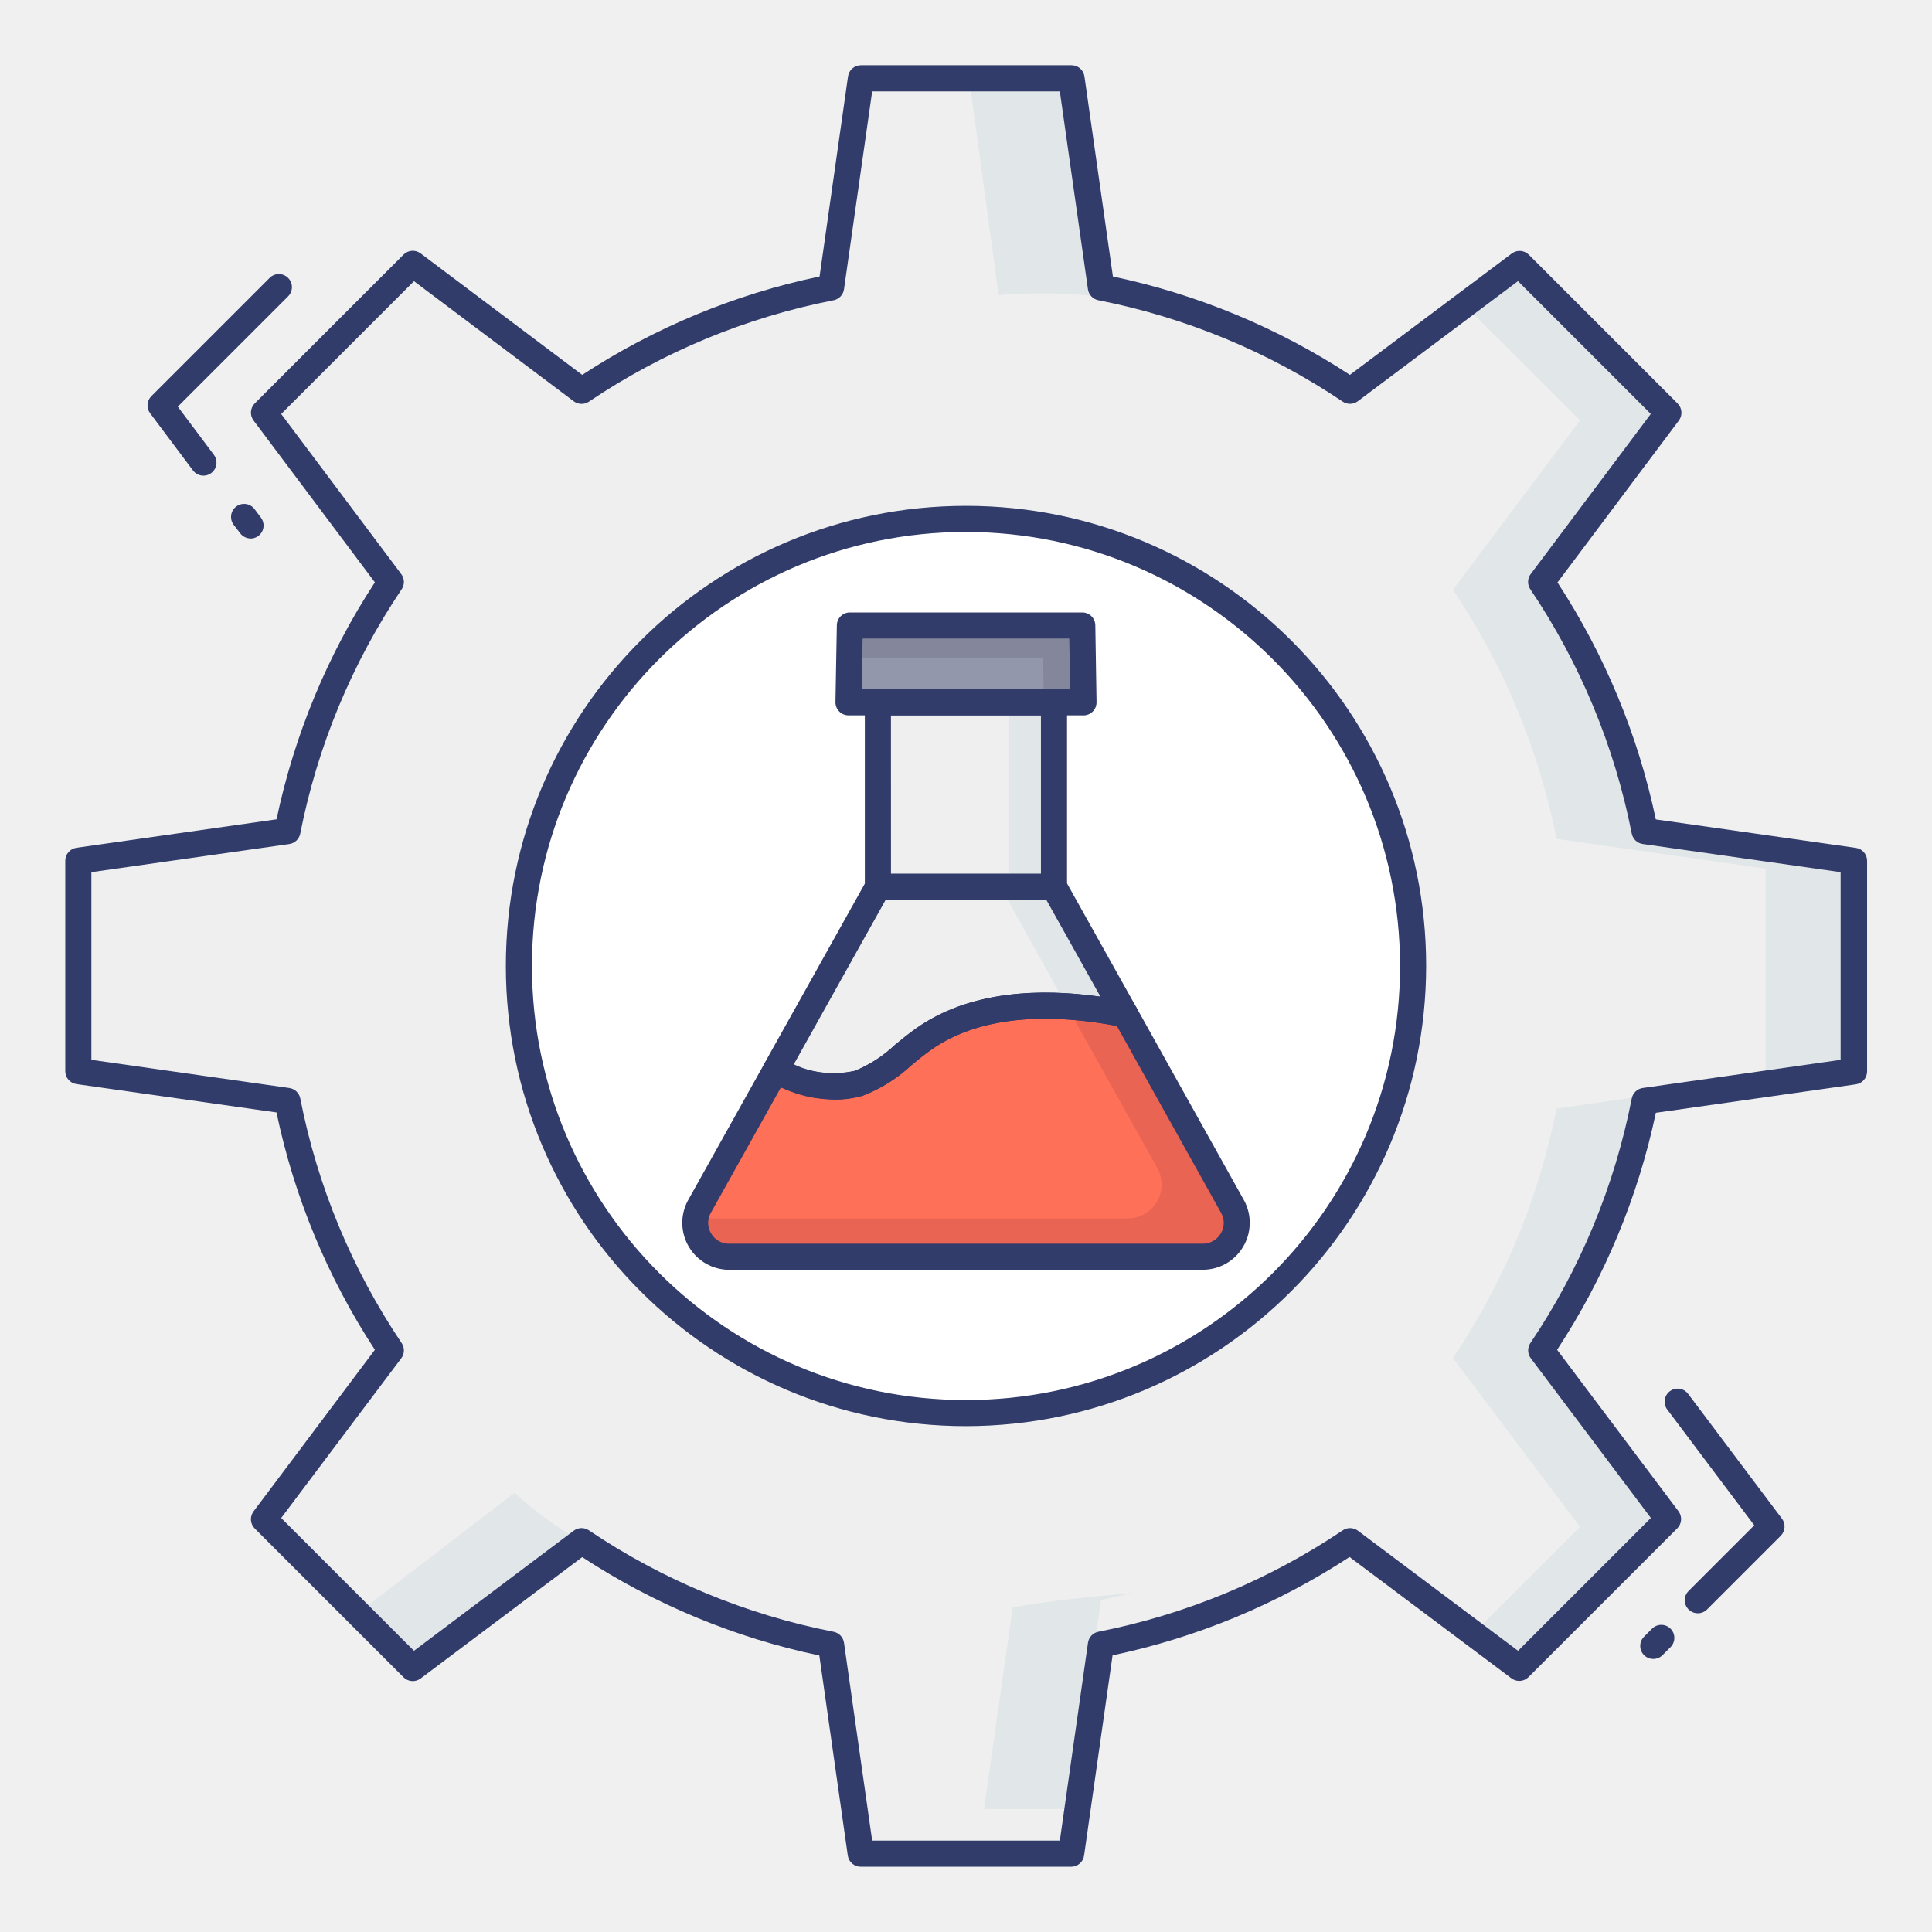
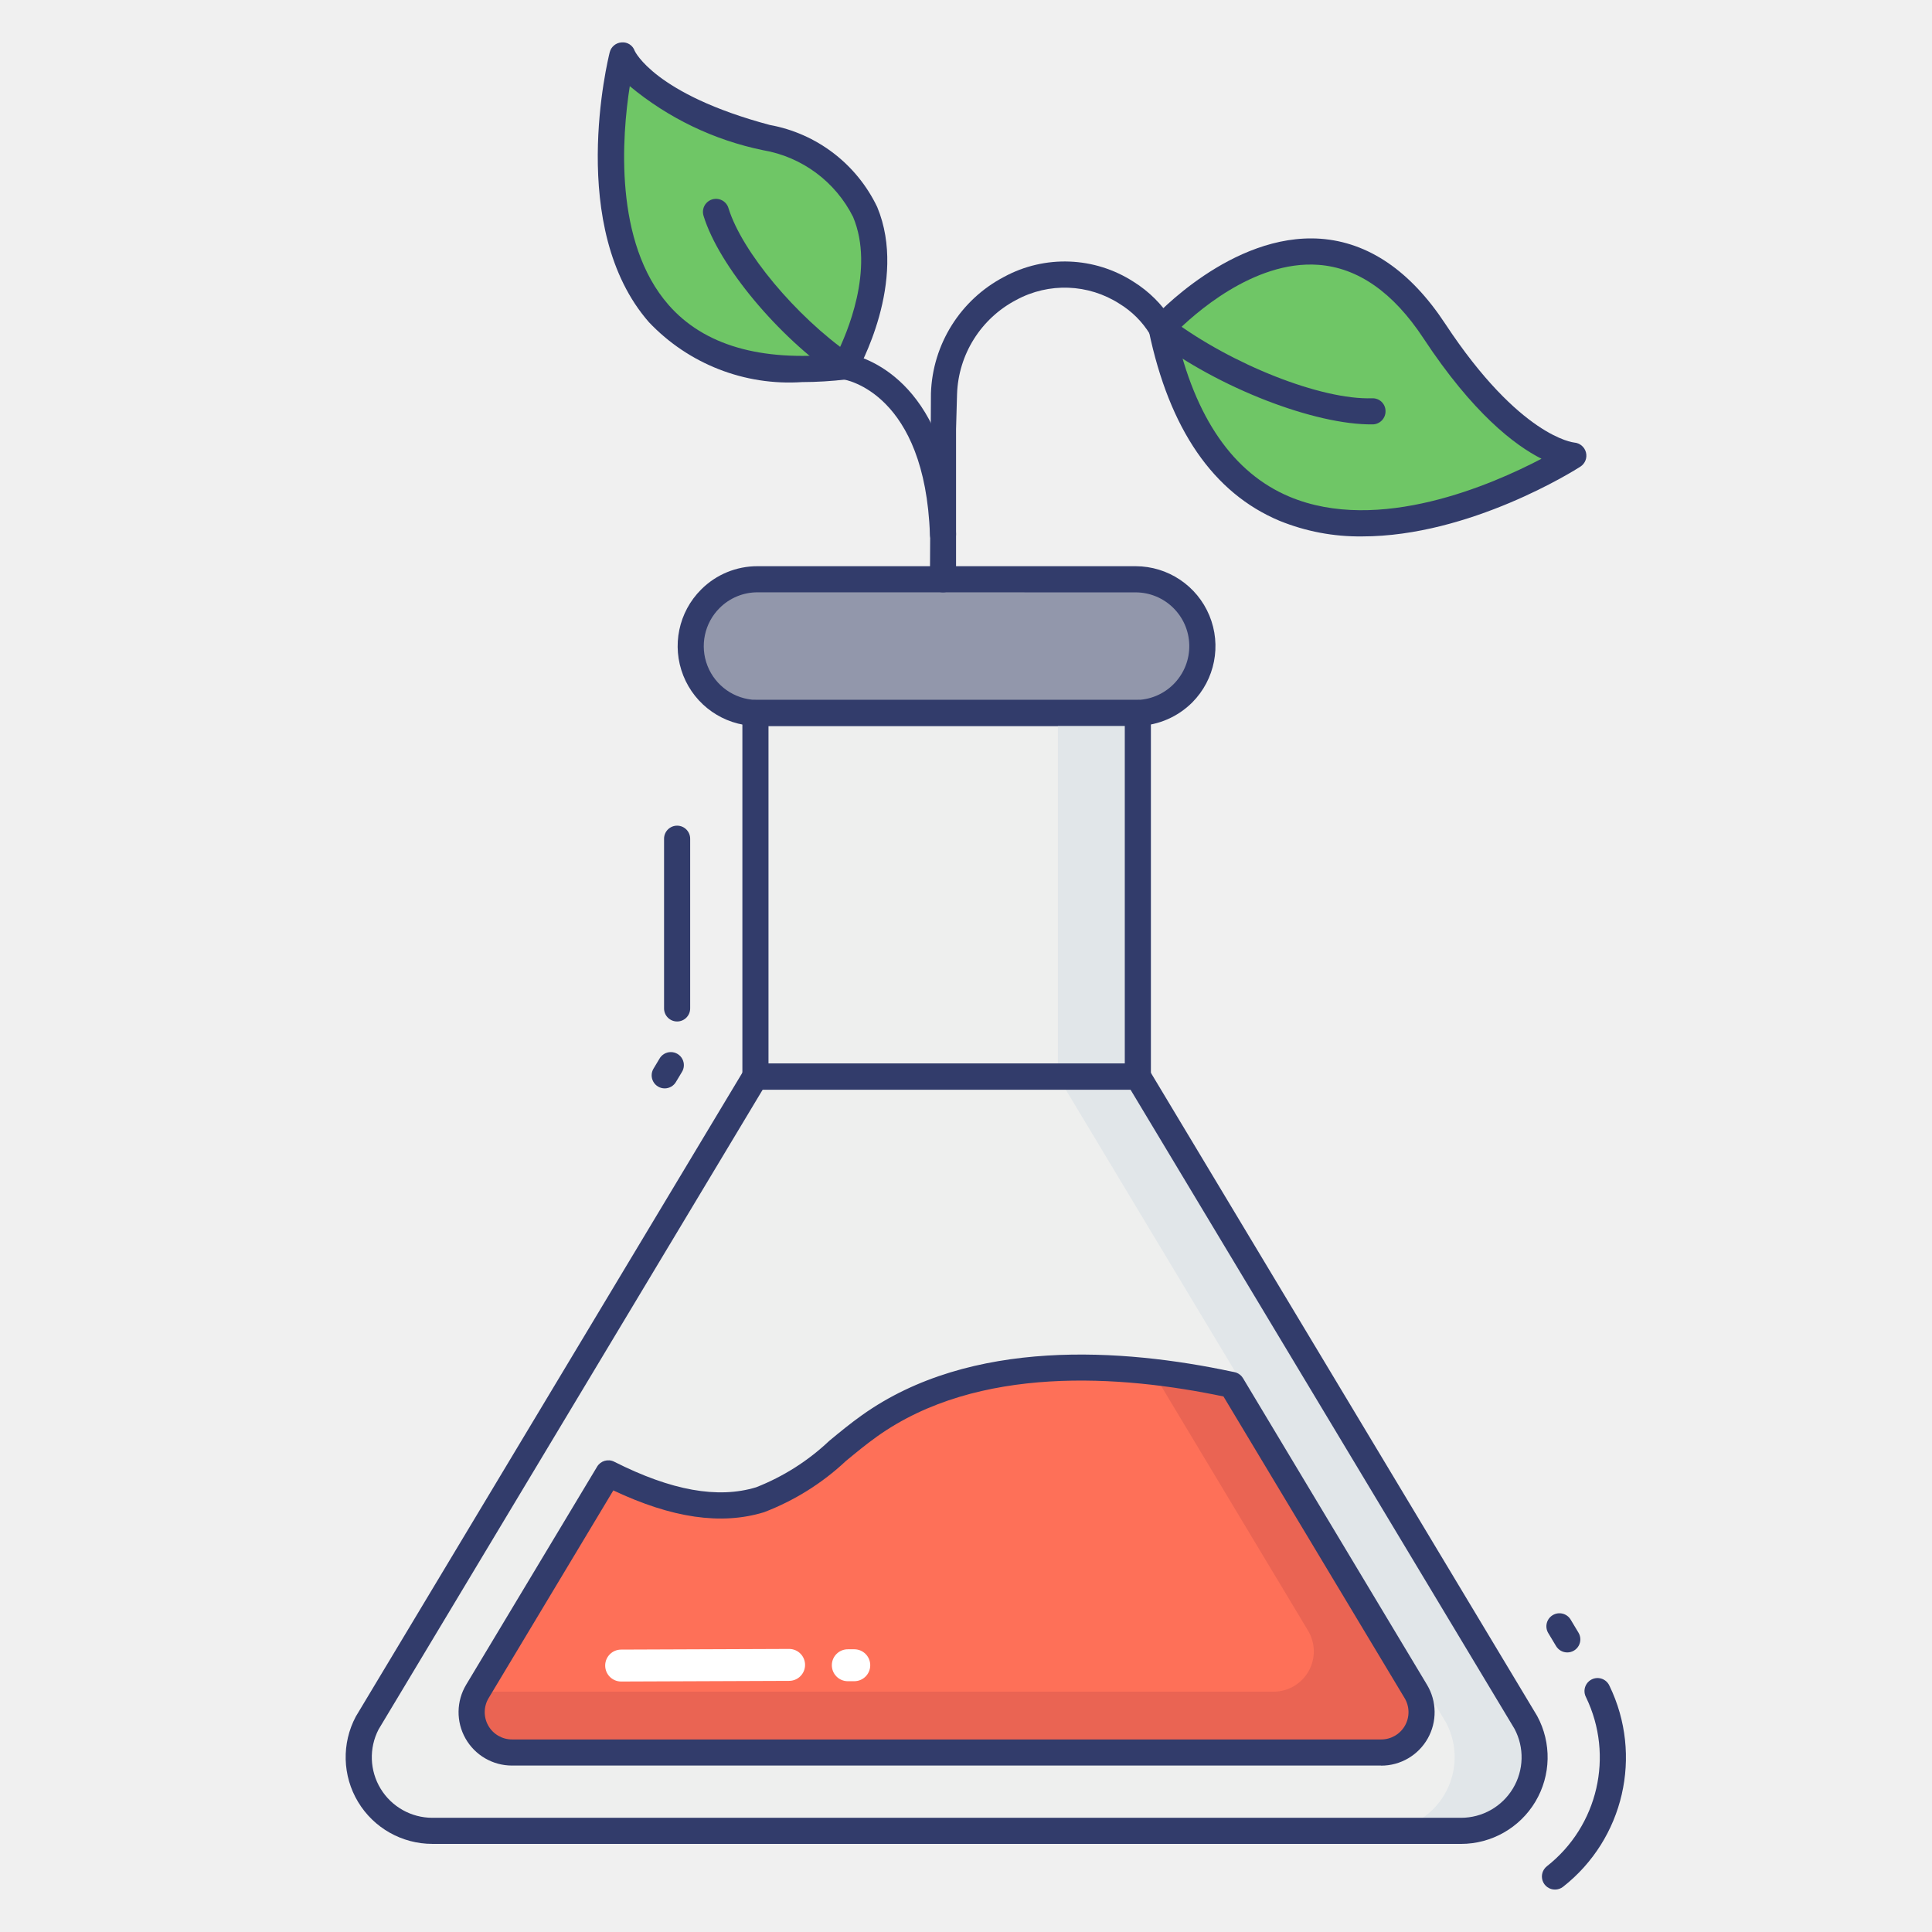
<svg xmlns="http://www.w3.org/2000/svg" id="color_line" height="512" viewBox="0 0 74 74" width="512" data-name="color line">
-   <path d="m62.989 42.168a26.146 26.146 0 0 1 -3.96 9.556l4.86 6.465-5.7 5.7-6.48-4.86a26.227 26.227 0 0 1 -9.541 3.96l-1.14 8.011h-8.056l-1.14-8.011a26.146 26.146 0 0 1 -9.556-3.96l-6.465 4.86-5.7-5.7 4.86-6.465a26.146 26.146 0 0 1 -3.96-9.556l-8.011-1.14v-8.056l8.011-1.14a26.225 26.225 0 0 1 3.96-9.541l-4.86-6.48 5.7-5.7 6.465 4.86a26.146 26.146 0 0 1 9.556-3.96l1.14-8.011h8.056l1.14 8.011a26.227 26.227 0 0 1 9.541 3.96l6.48-4.86 5.7 5.7-4.86 6.48a26.226 26.226 0 0 1 3.96 9.541l8.011 1.14v8.056z" fill="#eeefee" />
-   <path d="m19.71 57.176a13.791 13.791 0 0 0 2.49 1.824l-6.39 4.89-2.12-2.09z" fill="#e1e6e9" />
-   <path d="m43.36 61.012c-.39.1-.79.19-1.19.27l-1.14 8.01h-3.34l1.1-7.72c1.39-.272 2.98-.4 4.57-.56z" fill="#e1e6e9" />
-   <path d="m50.06 13.96.238.128a20.42 20.42 0 0 0 -12.048-2.788l-1.13-8.3h3.91l1.14 8.01a26.112 26.112 0 0 1 7.89 2.95z" fill="#e1e6e9" />
-   <path d="m62.99 42.17a26.294 26.294 0 0 1 -3.96 9.55l4.86 6.47-5.7 5.7-1.76-1.32 4.09-4.09-4.87-6.46a26.185 26.185 0 0 0 3.97-9.56l8.01-1.14v-8.05l-8.01-1.14a26.12 26.12 0 0 0 -3.97-9.54l4.87-6.49-4.43-4.42 2.1-1.57 5.7 5.7-4.86 6.48a26.349 26.349 0 0 1 3.96 9.54l8.01 1.14v8.06z" fill="#e1e6e9" />
-   <circle cx="37" cy="37" fill="#fff" r="17.125" />
-   <path d="m37 54.625a17.625 17.625 0 1 1 17.625-17.625 17.645 17.645 0 0 1 -17.625 17.625zm0-34.25a16.625 16.625 0 1 0 16.625 16.625 16.644 16.644 0 0 0 -16.625-16.625z" fill="#323c6b" />
-   <path d="m33.626 26.901h6.744v7.067h-6.744z" fill="#eeefee" />
-   <path d="m32.496 26.901h9.004l-.054-2.943h-8.897z" fill="#9297ab" />
-   <path d="m41.5 26.9h-1.52l-.03-1.69h-7.42l.02-1.25h8.9z" fill="#84879c" />
-   <path d="m46.064 48.137h-18.138a1.3 1.3 0 0 1 -1.145-1.9l2.919-5.237a4.472 4.472 0 0 0 3.189.492 9.837 9.837 0 0 0 2.44-1.659c2.14-1.541 5.126-1.519 7.769-.984l4.12 7.384a1.3 1.3 0 0 1 -1.154 1.904z" fill="#fe7058" />
-   <path d="m43.1 38.848c-2.643-.535-5.629-.556-7.769.984a9.837 9.837 0 0 1 -2.44 1.659 4.472 4.472 0 0 1 -3.191-.491l3.927-7.03h6.742z" fill="#eeefee" />
-   <path d="m38.65 26.9h1.72v7.07h-1.72z" fill="#e1e6e9" />
-   <path d="m46.06 48.14h-18.13a1.3 1.3 0 0 1 -1.29-1.47h16.55a1.3 1.3 0 0 0 1.15-1.91l-3.47-6.21a16.6 16.6 0 0 1 2.23.3l4.12 7.38a1.3 1.3 0 0 1 -1.16 1.91z" fill="#ea6453" />
-   <path d="m43.1 38.85a16.6 16.6 0 0 0 -2.23-.3l-.65-1.17-1.9-3.41h2.05z" fill="#e1e6e9" />
+   <path d="m28.934 27.307h14.647v13.933h-14.647z" fill="#eeefee" />
+   <path d="m46.05 24.742a2.56 2.56 0 0 1 -2.468 2.565h-14.648a2.562 2.562 0 0 1 -1.724-4.376 2.54 2.54 0 0 1 1.811-.744h14.479a2.553 2.553 0 0 1 2.55 2.555z" fill="#9297ab" />
+   <path d="m28.935 27.807a3.061 3.061 0 0 1 -2.078-5.229 3.036 3.036 0 0 1 2.164-.891h14.479a3.061 3.061 0 0 1 2.165 5.219 3.092 3.092 0 0 1 -2.062.9zm.086-5.12a2.048 2.048 0 0 0 -1.457.6 2.061 2.061 0 0 0 1.387 3.522h14.631a2.061 2.061 0 0 0 -.087-4.12z" fill="#323c6b" />
+   <path d="m43.584 41.235h-14.653l-14.864 24.749a2.819 2.819 0 0 0 2.489 4.142h39.4a2.819 2.819 0 0 0 2.489-4.142z" fill="#eeefee" />
+   <path d="m40.52 27.305h3.06v13.93h-3.06z" fill="#e1e6e9" />
+   <path d="m55.96 70.125h-3.06a2.822 2.822 0 0 0 2.49-4.14l-14.87-24.75h3.06l14.87 24.75a2.815 2.815 0 0 1 -2.49 4.14z" fill="#e1e6e9" />
+   <path d="m52.9 67.125h-33.29a1.545 1.545 0 0 1 -1.325-2.341l5.015-8.349c1.78.9 3.88 1.6 5.81 1.01 1.64-.52 2.81-1.85 4.19-2.83 3.8-2.71 9.12-2.58 13.78-1.59.03.01.07.01.1.02l7.046 11.74a1.545 1.545 0 0 1 -1.326 2.34z" fill="#fe7058" />
+   <path d="m52.9 67.125h-33.29a1.535 1.535 0 0 1 -1.32-2.33h30.49a1.543 1.543 0 0 0 1.32-2.34l-5.95-9.91c.99.11 1.97.28 2.93.48.03.01.07.01.1.02l7.05 11.74a1.55 1.55 0 0 1 -1.33 2.34z" fill="#ea6453" />
+   <path d="m32.365 14.035s3.961-6.9-3.015-8.764c-4.811-1.284-5.511-3.146-5.511-3.146s-3.357 13.285 8.526 11.91" fill="#6fc666" />
+   <path d="m30.721 14.635a7.4 7.4 0 0 1 -5.864-2.293c-3.157-3.605-1.572-10.066-1.503-10.342a.5.5 0 0 1 .456-.376.483.483 0 0 1 .5.323c0 .006.758 1.66 5.173 2.839a5.686 5.686 0 0 1 4.117 3.146c1.182 2.84-.72 6.21-.8 6.352a.5.5 0 0 1 -.376.248 14.794 14.794 0 0 1 -1.703.103zm-6.599-11.335c-.3 1.913-.618 5.979 1.488 8.382 1.349 1.538 3.512 2.17 6.437 1.882.372-.746 1.469-3.242.629-5.253a4.753 4.753 0 0 0 -3.454-2.559 11.648 11.648 0 0 1 -5.1-2.452z" fill="#323c6b" />
+   <path d="m36.119 20.965a.5.5 0 0 1 -.5-.482c-.188-5.406-3.2-5.933-3.326-5.953a.52.52 0 0 1 -.21-.082c-2.292-1.565-4.547-4.275-5.132-6.17a.5.5 0 1 1 .955-.295c.512 1.657 2.589 4.141 4.656 5.581.7.154 3.857 1.167 4.057 6.884a.5.5 0 0 1 -.482.517z" fill="#323c6b" />
+   <path d="m44.492 12.579s5.969-6.7 10.447.1c3.087 4.687 5.328 4.773 5.328 4.773s-13.011 8.324-15.775-4.874" fill="#6fc666" />
  <g fill="#323c6b">
-     <path d="m41.028 71.5h-8.056a.5.5 0 0 1 -.5-.43l-1.09-7.661a26.536 26.536 0 0 1 -9.082-3.768l-6.189 4.649a.5.5 0 0 1 -.654-.046l-5.7-5.7a.5.5 0 0 1 -.046-.654l4.648-6.19a26.536 26.536 0 0 1 -3.769-9.091l-7.66-1.086a.5.5 0 0 1 -.43-.5v-8.051a.5.5 0 0 1 .43-.5l7.662-1.09a26.612 26.612 0 0 1 3.767-9.077l-4.648-6.2a.5.5 0 0 1 .046-.653l5.7-5.7a.5.5 0 0 1 .654-.046l6.189 4.653a26.536 26.536 0 0 1 9.091-3.769l1.09-7.661a.5.5 0 0 1 .5-.43h8.056a.5.5 0 0 1 .5.43l1.09 7.662a26.612 26.612 0 0 1 9.077 3.767l6.2-4.648a.5.5 0 0 1 .653.046l5.7 5.7a.5.5 0 0 1 .046.653l-4.648 6.2a26.612 26.612 0 0 1 3.767 9.077l7.662 1.09a.5.5 0 0 1 .43.5v8.056a.5.5 0 0 1 -.43.5l-7.661 1.09a26.536 26.536 0 0 1 -3.782 9.078l4.649 6.184a.5.5 0 0 1 -.046.654l-5.7 5.7a.5.5 0 0 1 -.653.046l-6.2-4.648a26.612 26.612 0 0 1 -9.077 3.767l-1.09 7.662a.5.5 0 0 1 -.496.435zm-7.622-1h7.188l1.079-7.581a.5.5 0 0 1 .4-.42 25.637 25.637 0 0 0 9.359-3.885.5.5 0 0 1 .579.015l6.134 4.6 5.087-5.087-4.6-6.119a.5.5 0 0 1 -.016-.578 25.565 25.565 0 0 0 3.884-9.372.5.5 0 0 1 .42-.4l7.58-1.079v-7.188l-7.581-1.079a.5.5 0 0 1 -.42-.4 25.637 25.637 0 0 0 -3.885-9.359.5.5 0 0 1 .015-.579l4.6-6.134-5.087-5.087-6.134 4.6a.5.5 0 0 1 -.579.015 25.637 25.637 0 0 0 -9.358-3.883.5.5 0 0 1 -.4-.42l-1.077-7.58h-7.188l-1.079 7.581a.5.5 0 0 1 -.4.42 25.565 25.565 0 0 0 -9.373 3.885.5.5 0 0 1 -.578-.016l-6.119-4.6-5.087 5.087 4.6 6.134a.5.5 0 0 1 .015.579 25.637 25.637 0 0 0 -3.885 9.359.5.5 0 0 1 -.42.4l-7.58 1.077v7.188l7.581 1.079a.5.5 0 0 1 .42.4 25.565 25.565 0 0 0 3.885 9.373.5.5 0 0 1 -.016.578l-4.6 6.119 5.086 5.086 6.119-4.6a.5.5 0 0 1 .578-.016 25.565 25.565 0 0 0 9.374 3.887.5.5 0 0 1 .4.42z" />
-     <path d="m46.063 48.637h-18.137a1.8 1.8 0 0 1 -1.587-2.637l2.927-5.242a.5.5 0 0 1 .654-.207 3.92 3.92 0 0 0 2.826.464 5 5 0 0 0 1.541-1c.248-.205.5-.409.755-.592 2.435-1.752 5.78-1.546 8.157-1.066a.5.5 0 0 1 .337.247l4.12 7.383a1.8 1.8 0 0 1 -1.592 2.648zm-16.148-6.993-2.7 4.832a.776.776 0 0 0 .026.774.79.79 0 0 0 .683.387h18.139a.8.8 0 0 0 .694-.39.774.774 0 0 0 .02-.78l-4-7.171c-2.163-.411-5.082-.549-7.153.944-.242.171-.47.36-.7.549a5.823 5.823 0 0 1 -1.878 1.18 4.548 4.548 0 0 1 -3.131-.325z" />
-     <path d="m32 42.119a5.826 5.826 0 0 1 -2.516-.67.5.5 0 0 1 -.219-.694l3.927-7.03a.5.5 0 0 1 .437-.256h6.741a.5.5 0 0 1 .437.256l2.729 4.88a.5.5 0 0 1 -.536.734c-2.182-.442-5.233-.645-7.378.9-.242.171-.47.36-.7.549a5.823 5.823 0 0 1 -1.878 1.18 3.594 3.594 0 0 1 -1.044.151zm-1.595-1.354a3.515 3.515 0 0 0 2.34.249 5 5 0 0 0 1.541-1c.248-.205.5-.409.755-.592 2.095-1.508 4.864-1.567 7.109-1.247l-2.074-3.709h-6.153z" />
-     <path d="m40.37 34.468h-6.745a.5.5 0 0 1 -.5-.5v-7.068a.5.5 0 0 1 .5-.5h6.745a.5.5 0 0 1 .5.5v7.067a.5.5 0 0 1 -.5.501zm-6.244-1h5.744v-6.068h-5.745z" />
-     <path d="m41.5 27.4h-9a.5.5 0 0 1 -.5-.509l.053-2.942a.5.5 0 0 1 .5-.491h8.9a.5.5 0 0 1 .5.491l.047 2.943a.5.5 0 0 1 -.5.509zm-8.494-1h7.984l-.035-1.942h-7.915z" />
-     <path d="m65.03 61.792a.5.5 0 0 1 -.354-.854l2.516-2.516-3.333-4.434a.5.5 0 0 1 .8-.6l3.594 4.781a.5.5 0 0 1 -.046.654l-2.823 2.823a.5.5 0 0 1 -.354.146z" />
-     <path d="m63.325 63.542a.5.5 0 0 1 -.354-.854l.313-.312a.5.5 0 0 1 .707.707l-.312.313a.5.5 0 0 1 -.354.146z" />
-     <path d="m9.6 20.625a.5.5 0 0 1 -.4-.2l-.25-.325a.5.5 0 0 1 .8-.6l.246.328a.5.5 0 0 1 -.4.8z" />
-     <path d="m7.792 18.219a.5.5 0 0 1 -.4-.2l-1.642-2.19a.5.5 0 0 1 .046-.653l4.538-4.538a.5.5 0 0 1 .707.707l-4.231 4.231 1.382 1.843a.5.5 0 0 1 -.4.8z" />
+     <path d="m52.174 20.546a8.136 8.136 0 0 1 -3.17-.6c-2.531-1.063-4.214-3.508-5-7.266a.5.5 0 0 1 .116-.436c.122-.136 3.057-3.336 6.455-3.1 1.837.134 3.446 1.23 4.782 3.259 2.857 4.337 4.919 4.546 4.939 4.548a.505.505 0 0 1 .45.377.5.5 0 0 1 -.21.543c-.212.139-4.236 2.675-8.362 2.675zm-7.137-7.814c.735 3.271 2.2 5.388 4.354 6.293 3.412 1.433 7.758-.459 9.652-1.454-1.027-.519-2.628-1.74-4.523-4.616-1.155-1.755-2.508-2.7-4.02-2.811-2.5-.186-4.827 1.947-5.463 2.588z" />
+     <path d="m36.119 22.688a.5.5 0 0 1 -.5-.5l.038-7.121a5.229 5.229 0 0 1 2.8-4.462 4.868 4.868 0 0 1 4.962.188 4.625 4.625 0 0 1 1.459 1.45c2.287 1.71 5.718 3.079 7.68 3.012a.492.492 0 0 1 .511.489.5.5 0 0 1 -.489.511c-2.21.027-5.908-1.391-8.388-3.277a.5.5 0 0 1 -.146-.177 3.507 3.507 0 0 0 -1.168-1.167 3.883 3.883 0 0 0 -3.955-.144 4.228 4.228 0 0 0 -2.266 3.61l-.038 1.334v5.758a.5.5 0 0 1 -.5.496z" />
+     <path d="m25.935 39.125a.5.5 0 0 1 -.5-.5v-6.5a.5.5 0 0 1 1 0v6.5a.5.5 0 0 1 -.5.5z" />
+     <path d="m59.559 72.375a.5.5 0 0 1 -.311-.892 5.3 5.3 0 0 0 1.5-6.475.5.5 0 1 1 .9-.434 6.295 6.295 0 0 1 -1.776 7.692.5.5 0 0 1 -.313.109z" />
+     <path d="m25.46 41.688a.5.5 0 0 1 -.429-.757l.225-.375a.5.5 0 1 1 .857.514l-.225.375a.5.5 0 0 1 -.428.243z" />
+     <path d="m60.031 63.292a.5.5 0 0 1 -.429-.242l-.3-.5a.5.5 0 0 1 .857-.516l.3.5a.5.5 0 0 1 -.429.758z" />
+     <path d="m43.582 41.74h-14.647a.5.5 0 0 1 -.5-.5v-13.933a.5.5 0 0 1 .5-.5h14.647a.5.5 0 0 1 .5.5v13.933a.5.5 0 0 1 -.5.5zm-14.147-1h13.647v-12.933h-13.647z" />
+     <path d="m55.959 70.625h-39.4a3.319 3.319 0 0 1 -2.931-4.877l14.872-24.771a.5.5 0 0 1 .429-.243h14.655a.5.5 0 0 1 .429.243l14.864 24.749a3.319 3.319 0 0 1 -2.918 4.9zm-26.745-28.891-14.714 24.507a2.32 2.32 0 0 0 2.061 3.385h39.4a2.319 2.319 0 0 0 2.048-3.408l-14.709-24.484z" />
+     <path d="m52.9 67.625h-33.29a2.045 2.045 0 0 1 -1.753-3.1l5.014-8.349a.5.5 0 0 1 .654-.189c2.191 1.107 3.971 1.425 5.438.979a8.7 8.7 0 0 0 2.8-1.779c.409-.338.819-.675 1.249-.98 4.181-2.982 10.016-2.555 14.173-1.671a1.025 1.025 0 0 1 .161.037.5.5 0 0 1 .264.215l7.046 11.74a2.045 2.045 0 0 1 -1.754 3.1zm-29.408-10.539-4.777 7.956a1.045 1.045 0 0 0 .9 1.583h33.285a1.045 1.045 0 0 0 .9-1.583l-6.938-11.554c-3.908-.82-9.408-1.222-13.272 1.535-.41.292-.8.614-1.191.937a9.571 9.571 0 0 1 -3.137 1.962c-1.636.5-3.524.225-5.77-.836z" />
  </g>
+   <path d="m23.785 64.406a.611.611 0 0 1 .013-1.223l6.433-.025a.611.611 0 1 1 -.013 1.223z" fill="#fff" />
+   <path d="m32.468 64.394a.611.611 0 0 1 .01-1.223h.245a.611.611 0 1 1 -.005 1.223h-.249z" fill="#fff" />
</svg>
